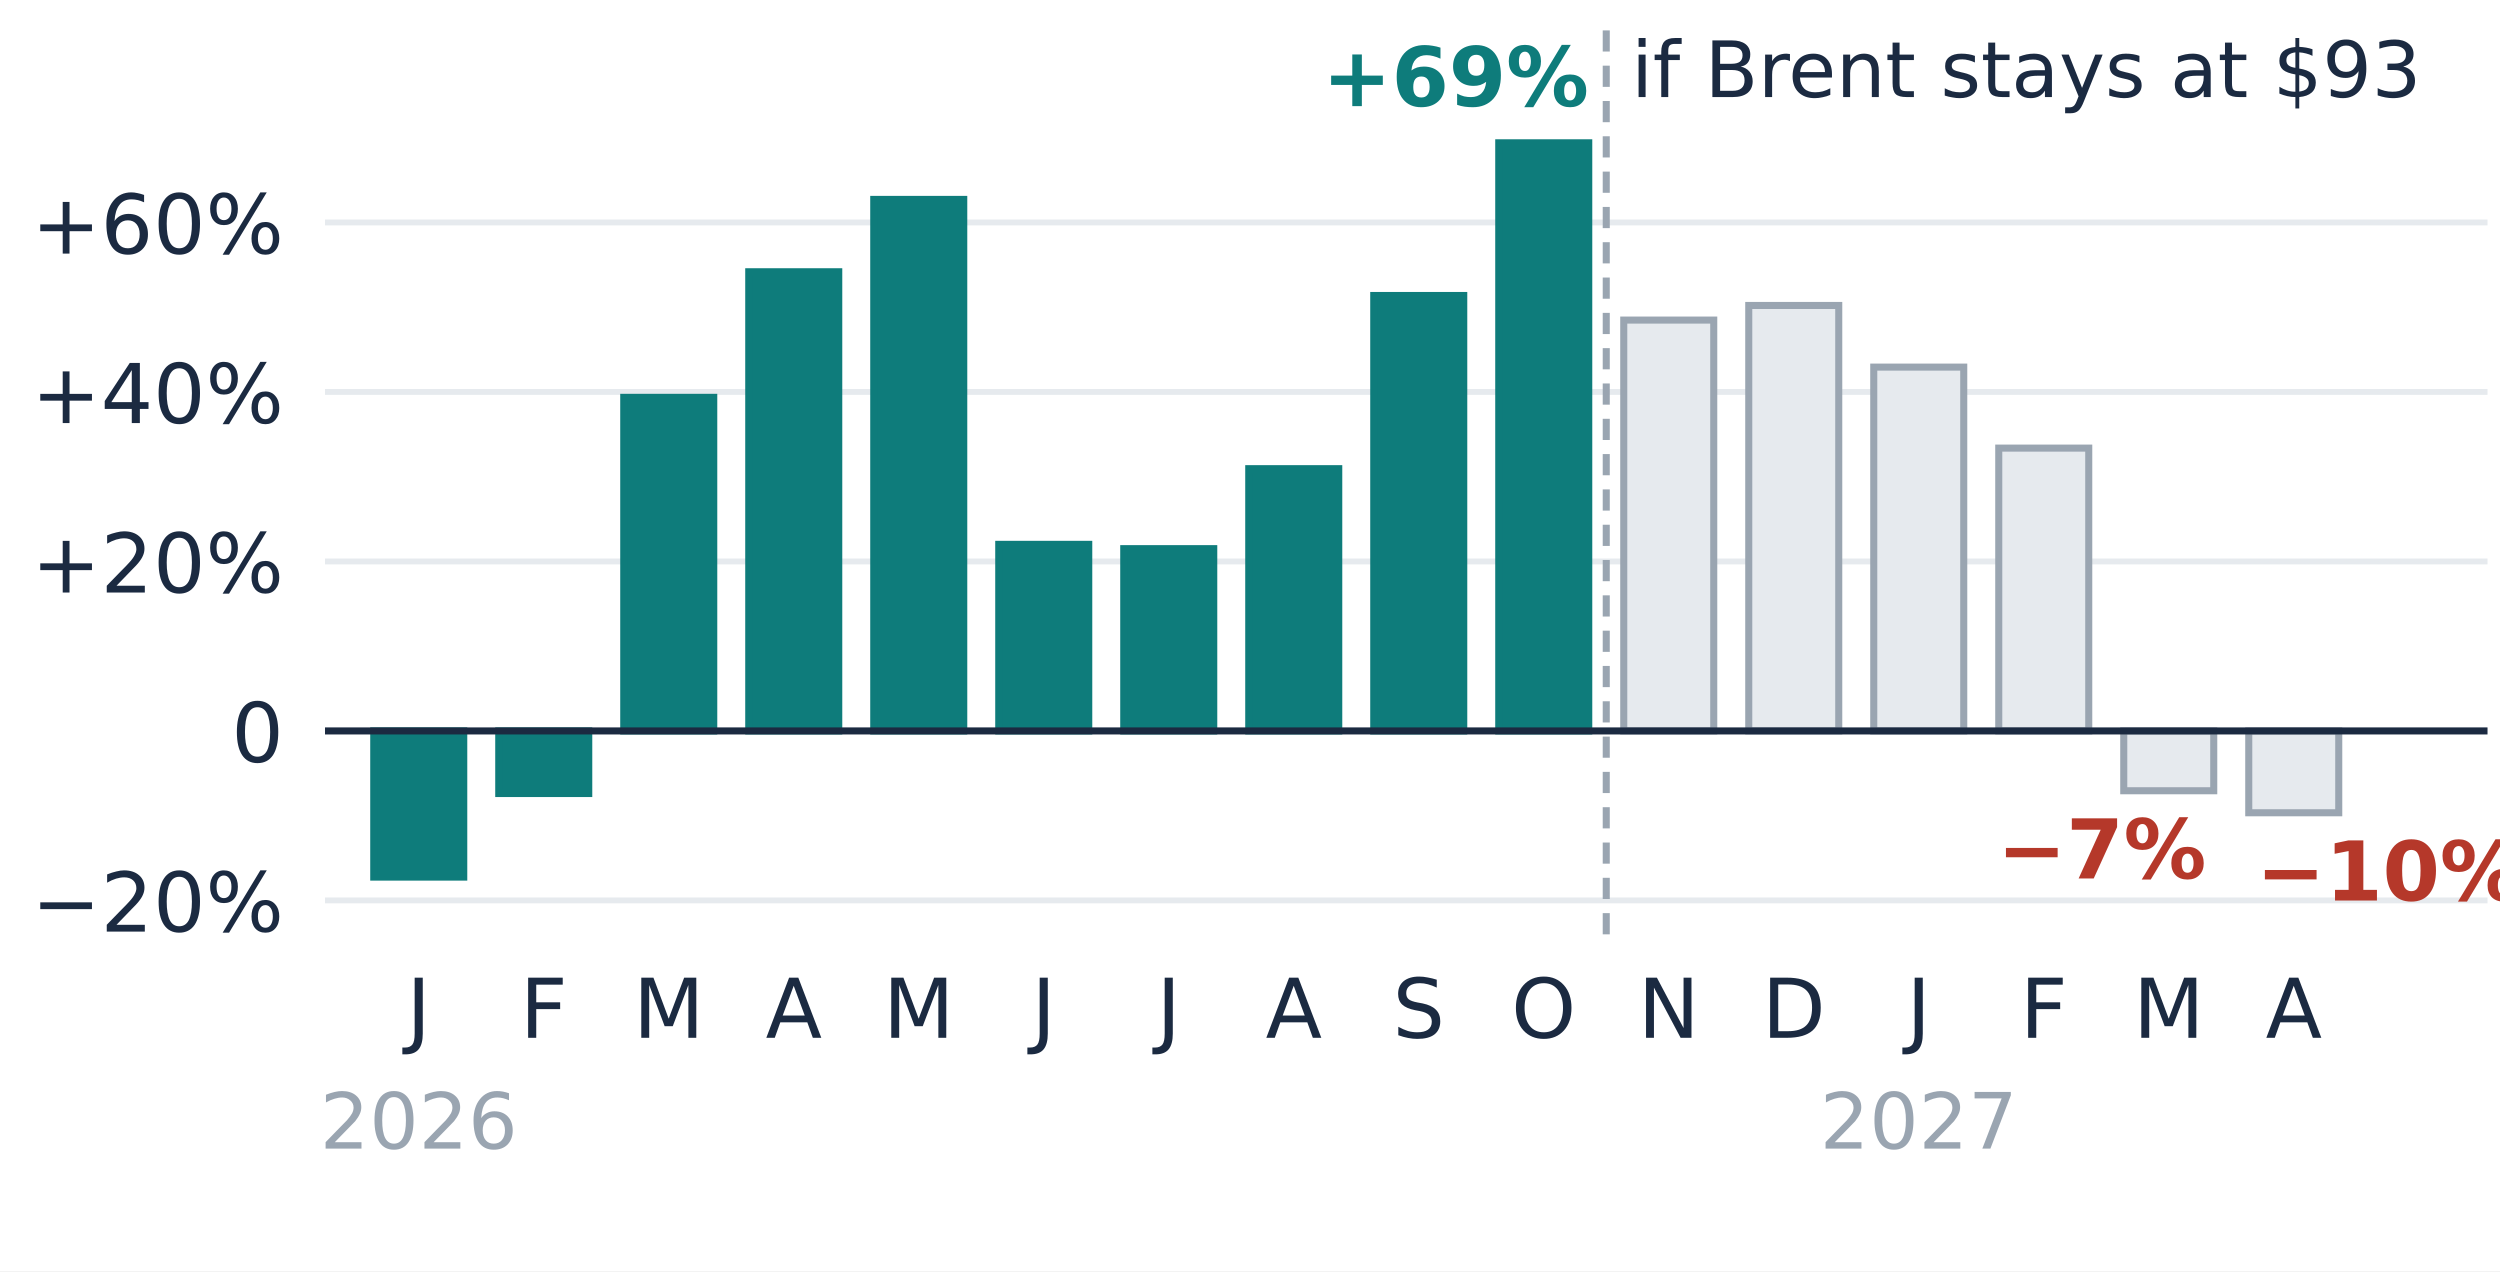
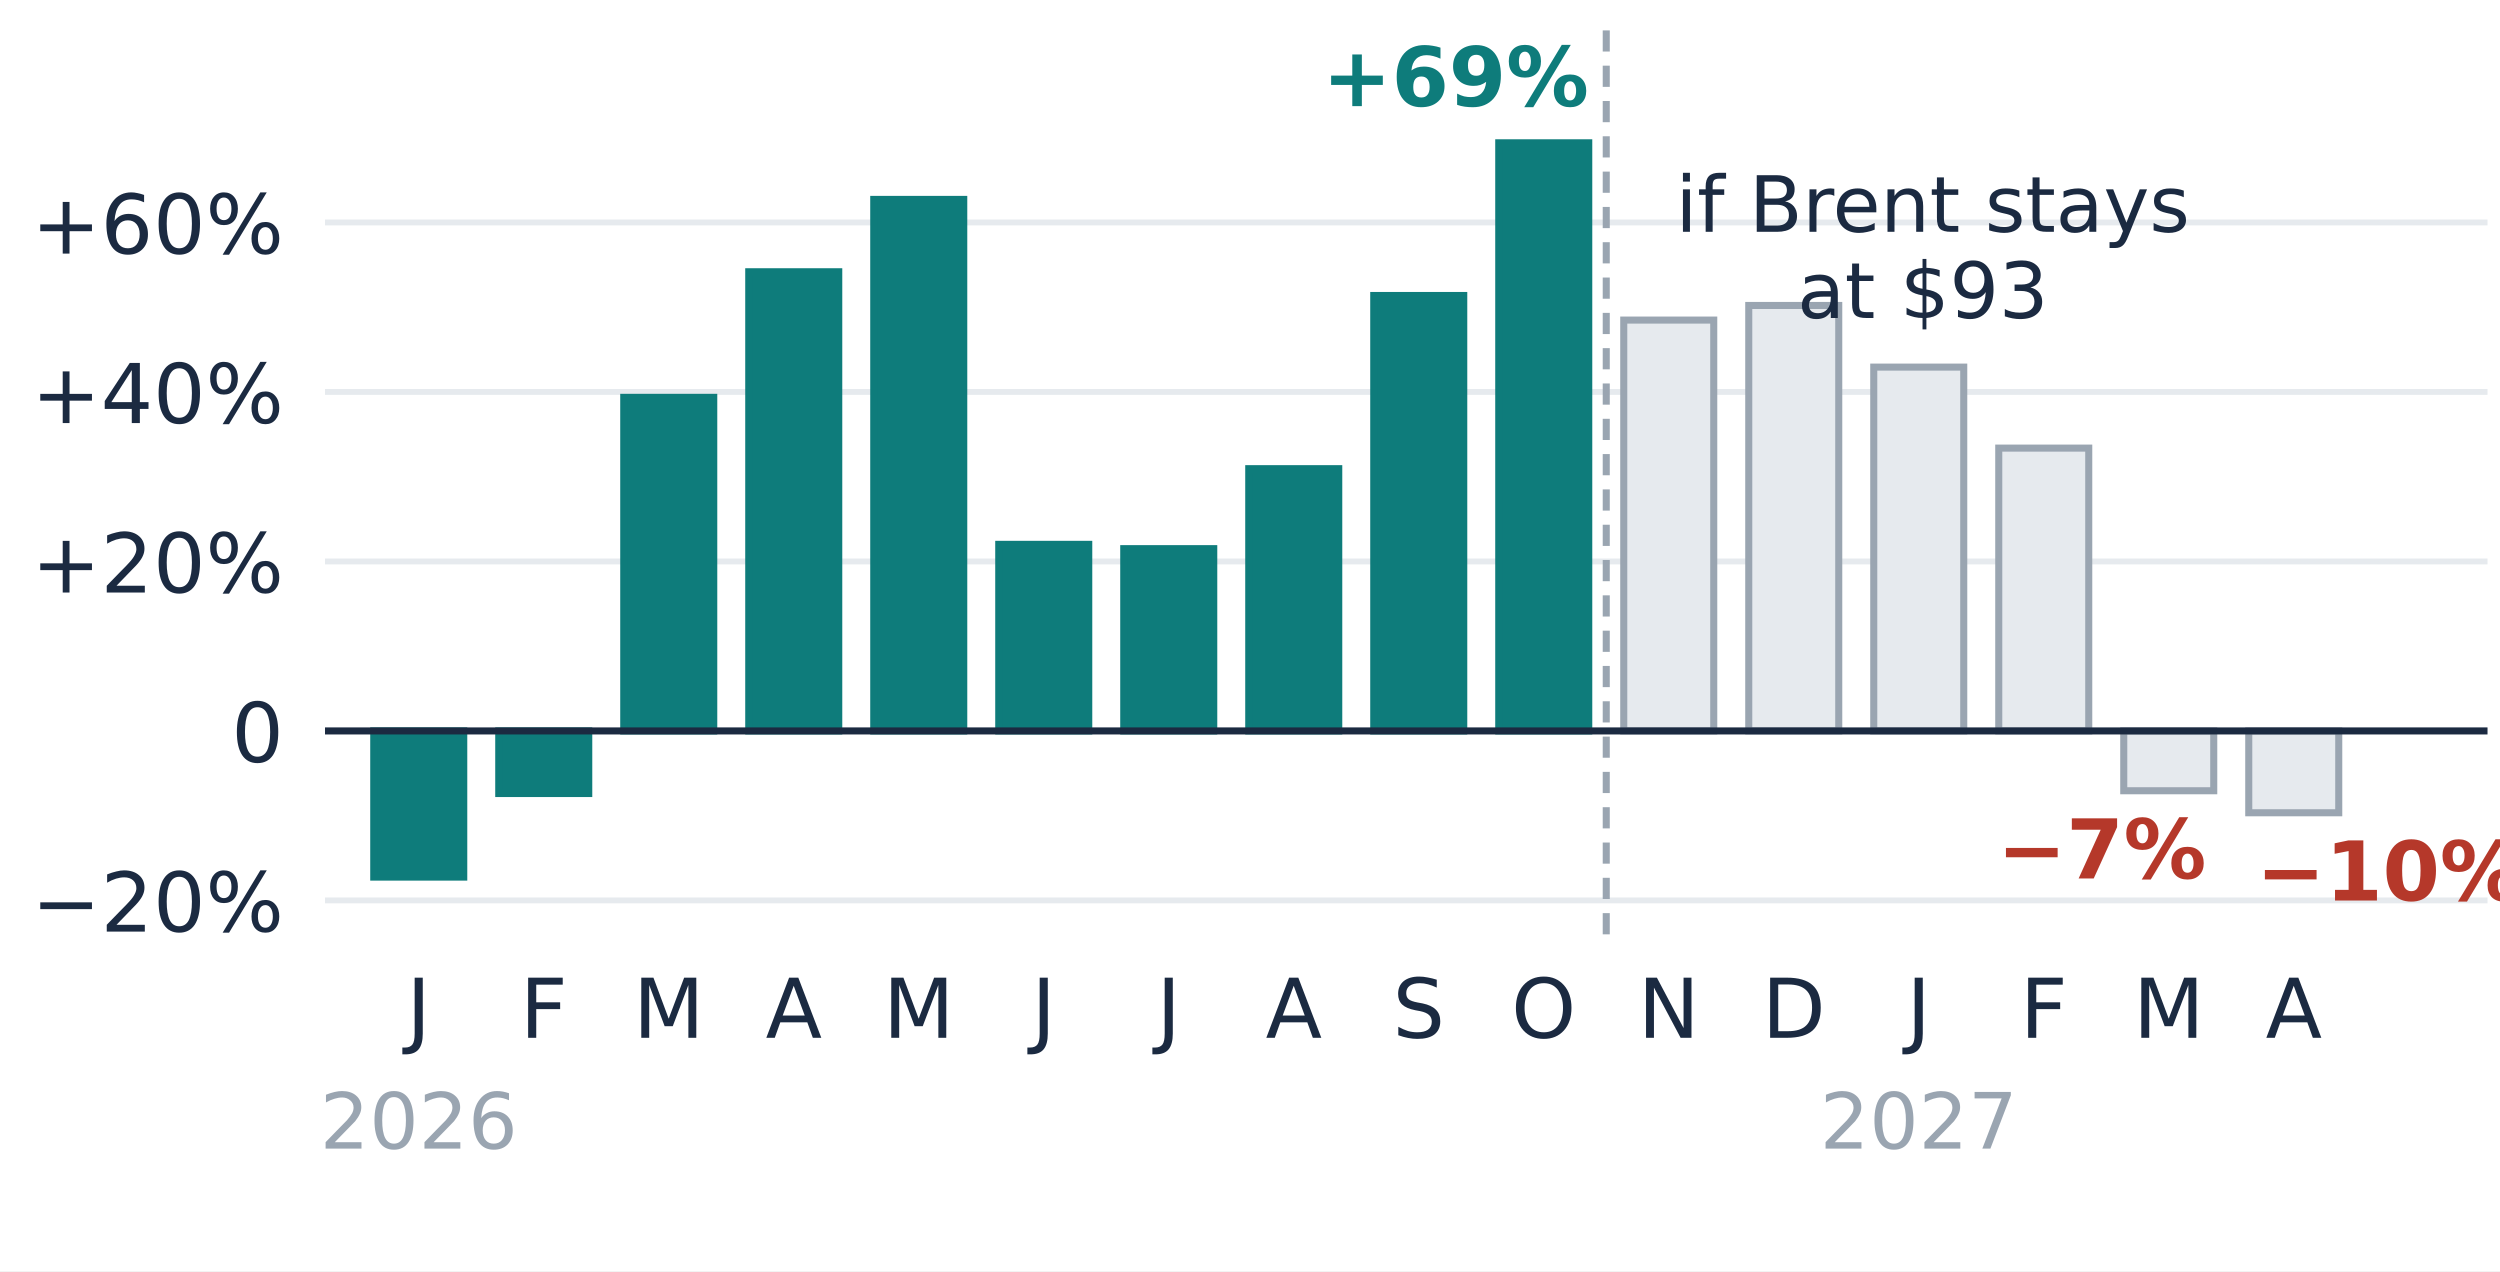
<svg xmlns="http://www.w3.org/2000/svg" width="212.4pt" height="108pt" viewBox="0 0 212.4 108" version="1.1">
  <defs>
    <style type="text/css">*{stroke-linejoin: round; stroke-linecap: butt}</style>
  </defs>
  <g id="figure_1">
    <g id="patch_1">
      <path d="M 0 108  L 212.4 108  L 212.4 0  L 0 0  z " style="fill: #ffffff" />
    </g>
    <g id="axes_1">
      <g id="patch_2">
        <path d="M 27.612 79.38  L 211.338 79.38  L 211.338 1.62  L 27.612 1.62  z " style="fill: #ffffff" />
      </g>
      <g id="matplotlib.axis_1">
        <g id="xtick_1">
          <g id="line2d_1" />
          <g id="text_1">
            <text style="fill: #1b2a41; font: 7px 'Avenir Next', 'Helvetica Neue', 'DejaVu Sans'; text-anchor: middle" x="35.577" y="88.172" transform="rotate(-0 35.577 88.17156)">J</text>
          </g>
        </g>
        <g id="xtick_2">
          <g id="line2d_2" />
          <g id="text_2">
            <text style="fill: #1b2a41; font: 7px 'Avenir Next', 'Helvetica Neue', 'DejaVu Sans'; text-anchor: middle" x="46.197" y="88.172" transform="rotate(-0 46.197 88.17156)">F</text>
          </g>
        </g>
        <g id="xtick_3">
          <g id="line2d_3" />
          <g id="text_3">
            <text style="fill: #1b2a41; font: 7px 'Avenir Next', 'Helvetica Neue', 'DejaVu Sans'; text-anchor: middle" x="56.817" y="88.172" transform="rotate(-0 56.817 88.17156)">M</text>
          </g>
        </g>
        <g id="xtick_4">
          <g id="line2d_4" />
          <g id="text_4">
            <text style="fill: #1b2a41; font: 7px 'Avenir Next', 'Helvetica Neue', 'DejaVu Sans'; text-anchor: middle" x="67.437" y="88.172" transform="rotate(-0 67.437 88.17156)">A</text>
          </g>
        </g>
        <g id="xtick_5">
          <g id="line2d_5" />
          <g id="text_5">
            <text style="fill: #1b2a41; font: 7px 'Avenir Next', 'Helvetica Neue', 'DejaVu Sans'; text-anchor: middle" x="78.057" y="88.172" transform="rotate(-0 78.057 88.17156)">M</text>
          </g>
        </g>
        <g id="xtick_6">
          <g id="line2d_6" />
          <g id="text_6">
            <text style="fill: #1b2a41; font: 7px 'Avenir Next', 'Helvetica Neue', 'DejaVu Sans'; text-anchor: middle" x="88.677" y="88.172" transform="rotate(-0 88.677 88.17156)">J</text>
          </g>
        </g>
        <g id="xtick_7">
          <g id="line2d_7" />
          <g id="text_7">
            <text style="fill: #1b2a41; font: 7px 'Avenir Next', 'Helvetica Neue', 'DejaVu Sans'; text-anchor: middle" x="99.297" y="88.172" transform="rotate(-0 99.297 88.17156)">J</text>
          </g>
        </g>
        <g id="xtick_8">
          <g id="line2d_8" />
          <g id="text_8">
            <text style="fill: #1b2a41; font: 7px 'Avenir Next', 'Helvetica Neue', 'DejaVu Sans'; text-anchor: middle" x="109.917" y="88.172" transform="rotate(-0 109.917 88.17156)">A</text>
          </g>
        </g>
        <g id="xtick_9">
          <g id="line2d_9" />
          <g id="text_9">
            <text style="fill: #1b2a41; font: 7px 'Avenir Next', 'Helvetica Neue', 'DejaVu Sans'; text-anchor: middle" x="120.537" y="88.172" transform="rotate(-0 120.537 88.17156)">S</text>
          </g>
        </g>
        <g id="xtick_10">
          <g id="line2d_10" />
          <g id="text_10">
            <text style="fill: #1b2a41; font: 7px 'Avenir Next', 'Helvetica Neue', 'DejaVu Sans'; text-anchor: middle" x="131.157" y="88.172" transform="rotate(-0 131.157 88.17156)">O</text>
          </g>
        </g>
        <g id="xtick_11">
          <g id="line2d_11" />
          <g id="text_11">
            <text style="fill: #1b2a41; font: 7px 'Avenir Next', 'Helvetica Neue', 'DejaVu Sans'; text-anchor: middle" x="141.777" y="88.172" transform="rotate(-0 141.777 88.17156)">N</text>
          </g>
        </g>
        <g id="xtick_12">
          <g id="line2d_12" />
          <g id="text_12">
            <text style="fill: #1b2a41; font: 7px 'Avenir Next', 'Helvetica Neue', 'DejaVu Sans'; text-anchor: middle" x="152.397" y="88.172" transform="rotate(-0 152.397 88.17156)">D</text>
          </g>
        </g>
        <g id="xtick_13">
          <g id="line2d_13" />
          <g id="text_13">
            <text style="fill: #1b2a41; font: 7px 'Avenir Next', 'Helvetica Neue', 'DejaVu Sans'; text-anchor: middle" x="163.017" y="88.172" transform="rotate(-0 163.017 88.17156)">J</text>
          </g>
        </g>
        <g id="xtick_14">
          <g id="line2d_14" />
          <g id="text_14">
            <text style="fill: #1b2a41; font: 7px 'Avenir Next', 'Helvetica Neue', 'DejaVu Sans'; text-anchor: middle" x="173.637" y="88.172" transform="rotate(-0 173.637 88.17156)">F</text>
          </g>
        </g>
        <g id="xtick_15">
          <g id="line2d_15" />
          <g id="text_15">
            <text style="fill: #1b2a41; font: 7px 'Avenir Next', 'Helvetica Neue', 'DejaVu Sans'; text-anchor: middle" x="184.257" y="88.172" transform="rotate(-0 184.257 88.17156)">M</text>
          </g>
        </g>
        <g id="xtick_16">
          <g id="line2d_16" />
          <g id="text_16">
            <text style="fill: #1b2a41; font: 7px 'Avenir Next', 'Helvetica Neue', 'DejaVu Sans'; text-anchor: middle" x="194.877" y="88.172" transform="rotate(-0 194.877 88.17156)">A</text>
          </g>
        </g>
      </g>
      <g id="matplotlib.axis_2">
        <g id="ytick_1">
          <g id="line2d_17">
-             <path d="M 27.612 76.5  L 211.338 76.5  " clip-path="url(#p24d43f5925)" style="fill: none; stroke: #e6eaee; stroke-width: 0.5; stroke-linecap: square" />
+             <path d="M 27.612 76.5  L 211.338 76.5  " clip-path="url(#p86905c1a1c)" style="fill: none; stroke: #e6eaee; stroke-width: 0.5; stroke-linecap: square" />
          </g>
          <g id="line2d_18" />
          <g id="text_17">
            <text style="fill: #1b2a41; font: 7px 'Avenir Next', 'Helvetica Neue', 'DejaVu Sans'; text-anchor: end" x="24.112" y="79.146" transform="rotate(-0 24.112 79.14578)">−20%</text>
          </g>
        </g>
        <g id="ytick_2">
          <g id="line2d_19">
-             <path d="M 27.612 62.1  L 211.338 62.1  " clip-path="url(#p24d43f5925)" style="fill: none; stroke: #e6eaee; stroke-width: 0.5; stroke-linecap: square" />
+             <path d="M 27.612 62.1  L 211.338 62.1  " clip-path="url(#p86905c1a1c)" style="fill: none; stroke: #e6eaee; stroke-width: 0.5; stroke-linecap: square" />
          </g>
          <g id="line2d_20" />
          <g id="text_18">
            <text style="fill: #1b2a41; font: 7px 'Avenir Next', 'Helvetica Neue', 'DejaVu Sans'; text-anchor: end" x="24.112" y="64.746" transform="rotate(-0 24.112 64.74578)">0</text>
          </g>
        </g>
        <g id="ytick_3">
          <g id="line2d_21">
-             <path d="M 27.612 47.7  L 211.338 47.7  " clip-path="url(#p24d43f5925)" style="fill: none; stroke: #e6eaee; stroke-width: 0.5; stroke-linecap: square" />
+             <path d="M 27.612 47.7  L 211.338 47.7  " clip-path="url(#p86905c1a1c)" style="fill: none; stroke: #e6eaee; stroke-width: 0.5; stroke-linecap: square" />
          </g>
          <g id="line2d_22" />
          <g id="text_19">
            <text style="fill: #1b2a41; font: 7px 'Avenir Next', 'Helvetica Neue', 'DejaVu Sans'; text-anchor: end" x="24.112" y="50.346" transform="rotate(-0 24.112 50.34578)">+20%</text>
          </g>
        </g>
        <g id="ytick_4">
          <g id="line2d_23">
-             <path d="M 27.612 33.3  L 211.338 33.3  " clip-path="url(#p24d43f5925)" style="fill: none; stroke: #e6eaee; stroke-width: 0.5; stroke-linecap: square" />
+             <path d="M 27.612 33.3  L 211.338 33.3  " clip-path="url(#p86905c1a1c)" style="fill: none; stroke: #e6eaee; stroke-width: 0.5; stroke-linecap: square" />
          </g>
          <g id="line2d_24" />
          <g id="text_20">
            <text style="fill: #1b2a41; font: 7px 'Avenir Next', 'Helvetica Neue', 'DejaVu Sans'; text-anchor: end" x="24.112" y="35.946" transform="rotate(-0 24.112 35.94578)">+40%</text>
          </g>
        </g>
        <g id="ytick_5">
          <g id="line2d_25">
-             <path d="M 27.612 18.9  L 211.338 18.9  " clip-path="url(#p24d43f5925)" style="fill: none; stroke: #e6eaee; stroke-width: 0.5; stroke-linecap: square" />
+             <path d="M 27.612 18.9  L 211.338 18.9  " clip-path="url(#p86905c1a1c)" style="fill: none; stroke: #e6eaee; stroke-width: 0.5; stroke-linecap: square" />
          </g>
          <g id="line2d_26" />
          <g id="text_21">
            <text style="fill: #1b2a41; font: 7px 'Avenir Next', 'Helvetica Neue', 'DejaVu Sans'; text-anchor: end" x="24.112" y="21.546" transform="rotate(-0 24.112 21.54578)">+60%</text>
          </g>
        </g>
      </g>
      <g id="patch_3">
-         <path d="M 31.754 62.1  L 39.4 62.1  L 39.4 74.518  L 31.754 74.518  z " clip-path="url(#p24d43f5925)" style="fill: #0e7c7b; stroke: #0e7c7b; stroke-width: 0.6; stroke-linejoin: miter" />
+         <path d="M 31.754 62.1  L 39.4 62.1  L 39.4 74.518  L 31.754 74.518  z " clip-path="url(#p86905c1a1c)" style="fill: #0e7c7b; stroke: #0e7c7b; stroke-width: 0.6; stroke-linejoin: miter" />
      </g>
      <g id="patch_4">
-         <path d="M 42.374 62.1  L 50.02 62.1  L 50.02 67.417  L 42.374 67.417  z " clip-path="url(#p24d43f5925)" style="fill: #0e7c7b; stroke: #0e7c7b; stroke-width: 0.6; stroke-linejoin: miter" />
+         <path d="M 42.374 62.1  L 50.02 62.1  L 50.02 67.417  L 42.374 67.417  z " clip-path="url(#p86905c1a1c)" style="fill: #0e7c7b; stroke: #0e7c7b; stroke-width: 0.6; stroke-linejoin: miter" />
      </g>
      <g id="patch_5">
-         <path d="M 52.994 62.1  L 60.64 62.1  L 60.64 33.758  L 52.994 33.758  z " clip-path="url(#p24d43f5925)" style="fill: #0e7c7b; stroke: #0e7c7b; stroke-width: 0.6; stroke-linejoin: miter" />
+         <path d="M 52.994 62.1  L 60.64 62.1  L 60.64 33.758  L 52.994 33.758  z " clip-path="url(#p86905c1a1c)" style="fill: #0e7c7b; stroke: #0e7c7b; stroke-width: 0.6; stroke-linejoin: miter" />
      </g>
      <g id="patch_6">
-         <path d="M 63.614 62.1  L 71.26 62.1  L 71.26 23.089  L 63.614 23.089  z " clip-path="url(#p24d43f5925)" style="fill: #0e7c7b; stroke: #0e7c7b; stroke-width: 0.6; stroke-linejoin: miter" />
+         <path d="M 63.614 62.1  L 71.26 62.1  L 71.26 23.089  L 63.614 23.089  z " clip-path="url(#p86905c1a1c)" style="fill: #0e7c7b; stroke: #0e7c7b; stroke-width: 0.6; stroke-linejoin: miter" />
      </g>
      <g id="patch_7">
-         <path d="M 74.234 62.1  L 81.88 62.1  L 81.88 16.942  L 74.234 16.942  z " clip-path="url(#p24d43f5925)" style="fill: #0e7c7b; stroke: #0e7c7b; stroke-width: 0.6; stroke-linejoin: miter" />
+         <path d="M 74.234 62.1  L 81.88 62.1  L 81.88 16.942  L 74.234 16.942  z " clip-path="url(#p86905c1a1c)" style="fill: #0e7c7b; stroke: #0e7c7b; stroke-width: 0.6; stroke-linejoin: miter" />
      </g>
      <g id="patch_8">
-         <path d="M 84.854 62.1  L 92.5 62.1  L 92.5 46.248  L 84.854 46.248  z " clip-path="url(#p24d43f5925)" style="fill: #0e7c7b; stroke: #0e7c7b; stroke-width: 0.6; stroke-linejoin: miter" />
+         <path d="M 84.854 62.1  L 92.5 62.1  L 92.5 46.248  L 84.854 46.248  z " clip-path="url(#p86905c1a1c)" style="fill: #0e7c7b; stroke: #0e7c7b; stroke-width: 0.6; stroke-linejoin: miter" />
      </g>
      <g id="patch_9">
-         <path d="M 95.474 62.1  L 103.12 62.1  L 103.12 46.614  L 95.474 46.614  z " clip-path="url(#p24d43f5925)" style="fill: #0e7c7b; stroke: #0e7c7b; stroke-width: 0.6; stroke-linejoin: miter" />
+         <path d="M 95.474 62.1  L 103.12 62.1  L 103.12 46.614  L 95.474 46.614  z " clip-path="url(#p86905c1a1c)" style="fill: #0e7c7b; stroke: #0e7c7b; stroke-width: 0.6; stroke-linejoin: miter" />
      </g>
      <g id="patch_10">
-         <path d="M 106.094 62.1  L 113.74 62.1  L 113.74 39.819  L 106.094 39.819  z " clip-path="url(#p24d43f5925)" style="fill: #0e7c7b; stroke: #0e7c7b; stroke-width: 0.6; stroke-linejoin: miter" />
+         <path d="M 106.094 62.1  L 113.74 62.1  L 113.74 39.819  L 106.094 39.819  z " clip-path="url(#p86905c1a1c)" style="fill: #0e7c7b; stroke: #0e7c7b; stroke-width: 0.6; stroke-linejoin: miter" />
      </g>
      <g id="patch_11">
-         <path d="M 116.714 62.1  L 124.36 62.1  L 124.36 25.105  L 116.714 25.105  z " clip-path="url(#p24d43f5925)" style="fill: #0e7c7b; stroke: #0e7c7b; stroke-width: 0.6; stroke-linejoin: miter" />
+         <path d="M 116.714 62.1  L 124.36 62.1  L 124.36 25.105  L 116.714 25.105  z " clip-path="url(#p86905c1a1c)" style="fill: #0e7c7b; stroke: #0e7c7b; stroke-width: 0.6; stroke-linejoin: miter" />
      </g>
      <g id="patch_12">
-         <path d="M 127.334 62.1  L 134.98 62.1  L 134.98 12.133  L 127.334 12.133  z " clip-path="url(#p24d43f5925)" style="fill: #0e7c7b; stroke: #0e7c7b; stroke-width: 0.6; stroke-linejoin: miter" />
+         <path d="M 127.334 62.1  L 134.98 62.1  L 134.98 12.133  L 127.334 12.133  z " clip-path="url(#p86905c1a1c)" style="fill: #0e7c7b; stroke: #0e7c7b; stroke-width: 0.6; stroke-linejoin: miter" />
      </g>
      <g id="patch_13">
-         <path d="M 137.954 62.1  L 145.6 62.1  L 145.6 27.194  L 137.954 27.194  z " clip-path="url(#p24d43f5925)" style="fill: #e6eaee; stroke: #9aa5b1; stroke-width: 0.6; stroke-linejoin: miter" />
+         <path d="M 137.954 62.1  L 145.6 62.1  L 145.6 27.194  L 137.954 27.194  z " clip-path="url(#p86905c1a1c)" style="fill: #e6eaee; stroke: #9aa5b1; stroke-width: 0.6; stroke-linejoin: miter" />
      </g>
      <g id="patch_14">
-         <path d="M 148.574 62.1  L 156.22 62.1  L 156.22 25.952  L 148.574 25.952  z " clip-path="url(#p24d43f5925)" style="fill: #e6eaee; stroke: #9aa5b1; stroke-width: 0.6; stroke-linejoin: miter" />
+         <path d="M 148.574 62.1  L 156.22 62.1  L 156.22 25.952  L 148.574 25.952  z " clip-path="url(#p86905c1a1c)" style="fill: #e6eaee; stroke: #9aa5b1; stroke-width: 0.6; stroke-linejoin: miter" />
      </g>
      <g id="patch_15">
-         <path d="M 159.194 62.1  L 166.84 62.1  L 166.84 31.19  L 159.194 31.19  z " clip-path="url(#p24d43f5925)" style="fill: #e6eaee; stroke: #9aa5b1; stroke-width: 0.6; stroke-linejoin: miter" />
+         <path d="M 159.194 62.1  L 166.84 62.1  L 166.84 31.19  L 159.194 31.19  z " clip-path="url(#p86905c1a1c)" style="fill: #e6eaee; stroke: #9aa5b1; stroke-width: 0.6; stroke-linejoin: miter" />
      </g>
      <g id="patch_16">
-         <path d="M 169.814 62.1  L 177.46 62.1  L 177.46 38.071  L 169.814 38.071  z " clip-path="url(#p24d43f5925)" style="fill: #e6eaee; stroke: #9aa5b1; stroke-width: 0.6; stroke-linejoin: miter" />
+         <path d="M 169.814 62.1  L 177.46 62.1  L 177.46 38.071  L 169.814 38.071  z " clip-path="url(#p86905c1a1c)" style="fill: #e6eaee; stroke: #9aa5b1; stroke-width: 0.6; stroke-linejoin: miter" />
      </g>
      <g id="patch_17">
-         <path d="M 180.434 62.1  L 188.08 62.1  L 188.08 67.182  L 180.434 67.182  z " clip-path="url(#p24d43f5925)" style="fill: #e6eaee; stroke: #9aa5b1; stroke-width: 0.6; stroke-linejoin: miter" />
+         <path d="M 180.434 62.1  L 188.08 62.1  L 188.08 67.182  L 180.434 67.182  z " clip-path="url(#p86905c1a1c)" style="fill: #e6eaee; stroke: #9aa5b1; stroke-width: 0.6; stroke-linejoin: miter" />
      </g>
      <g id="patch_18">
-         <path d="M 191.054 62.1  L 198.7 62.1  L 198.7 69.053  L 191.054 69.053  z " clip-path="url(#p24d43f5925)" style="fill: #e6eaee; stroke: #9aa5b1; stroke-width: 0.6; stroke-linejoin: miter" />
+         <path d="M 191.054 62.1  L 198.7 62.1  L 198.7 69.053  L 191.054 69.053  z " clip-path="url(#p86905c1a1c)" style="fill: #e6eaee; stroke: #9aa5b1; stroke-width: 0.6; stroke-linejoin: miter" />
      </g>
      <g id="line2d_27">
-         <path d="M 27.612 62.1  L 211.338 62.1  " clip-path="url(#p24d43f5925)" style="fill: none; stroke: #1b2a41; stroke-width: 0.6; stroke-linecap: square" />
+         <path d="M 27.612 62.1  L 211.338 62.1  " clip-path="url(#p86905c1a1c)" style="fill: none; stroke: #1b2a41; stroke-width: 0.6; stroke-linecap: square" />
      </g>
      <g id="line2d_28">
-         <path d="M 136.467 79.38  L 136.467 1.62  " clip-path="url(#p24d43f5925)" style="fill: none; stroke-dasharray: 1.8,1.2; stroke-dashoffset: 0; stroke: #9aa5b1; stroke-width: 0.6" />
+         <path d="M 136.467 79.38  L 136.467 1.62  " clip-path="url(#p86905c1a1c)" style="fill: none; stroke-dasharray: 1.8,1.2; stroke-dashoffset: 0; stroke: #9aa5b1; stroke-width: 0.6" />
      </g>
      <g id="text_22">
        <text style="fill: #0e7c7b; font: 700 7px 'Avenir Next', 'Helvetica Neue', 'DejaVu Sans'; text-anchor: end" x="134.98" y="9.013" transform="rotate(-0 134.9802 9.012739)">+69%</text>
      </g>
      <g id="text_23">
        <text style="fill: #b5382a; font: 700 7px 'Avenir Next', 'Helvetica Neue', 'DejaVu Sans'; text-anchor: end" x="187.443" y="74.633" transform="rotate(-0 187.443 74.63318)">−7%</text>
      </g>
      <g id="text_24">
        <text style="fill: #b5382a; font: 700 7px 'Avenir Next', 'Helvetica Neue', 'DejaVu Sans'; text-anchor: start" x="191.691" y="76.504" transform="rotate(-0 191.691 76.50412)">−10%</text>
      </g>
      <g id="text_25">
-         <text style="fill: #1b2a41; font: 6.6px 'Avenir Next', 'Helvetica Neue', 'DejaVu Sans'; text-anchor: start" x="138.591" y="8.247" transform="rotate(-0 138.591 8.247187)">if Brent stays at $93</text>
+         <text style="fill: #1b2a41; font: 6.6px 'Avenir Next', 'Helvetica Neue', 'DejaVu Sans'" transform="translate(142.3585 19.695)">if Brent stays</text>
+         <text style="fill: #1b2a41; font: 6.6px 'Avenir Next', 'Helvetica Neue', 'DejaVu Sans'" transform="translate(152.7019 27.01657)">at $93</text>
      </g>
      <g id="text_26">
        <text style="fill: #9aa5b1; font: 6.6px 'Avenir Next', 'Helvetica Neue', 'DejaVu Sans'; text-anchor: middle" x="35.577" y="97.588" transform="rotate(-0 35.577 97.58839)">2026</text>
      </g>
      <g id="text_27">
        <text style="fill: #9aa5b1; font: 6.6px 'Avenir Next', 'Helvetica Neue', 'DejaVu Sans'; text-anchor: middle" x="163.017" y="97.588" transform="rotate(-0 163.017 97.58839)">2027</text>
      </g>
    </g>
  </g>
  <defs>
-     <clipPath id="p24d43f5925">
+     <clipPath id="p86905c1a1c">
      <rect x="27.612" y="1.62" width="183.726" height="77.76" />
    </clipPath>
  </defs>
</svg>
